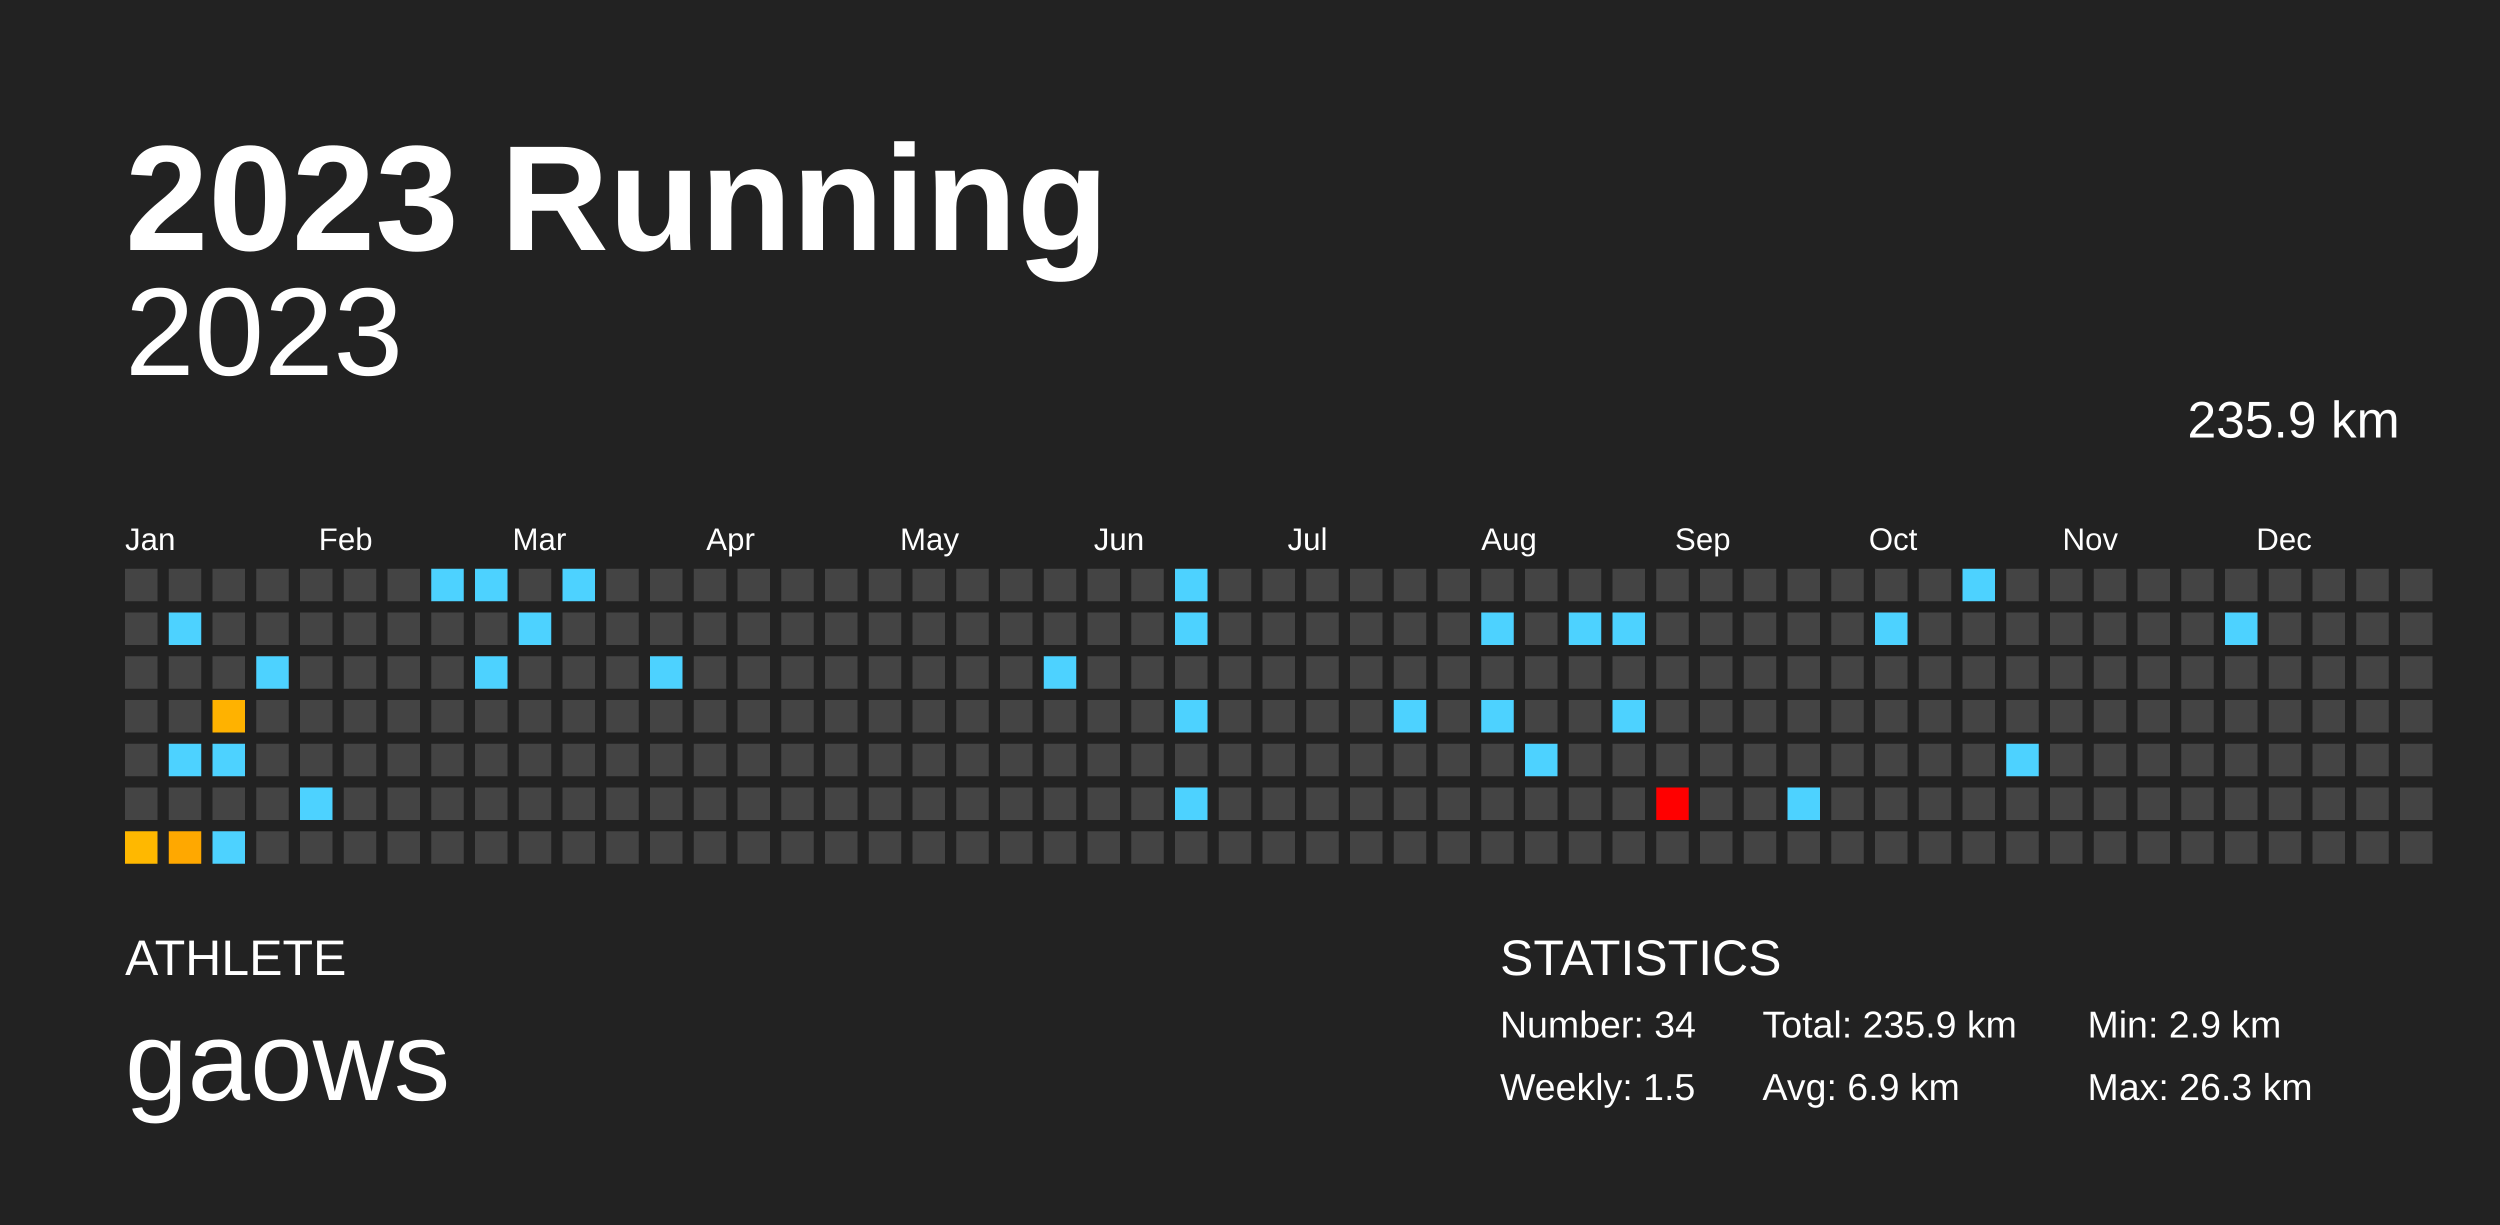
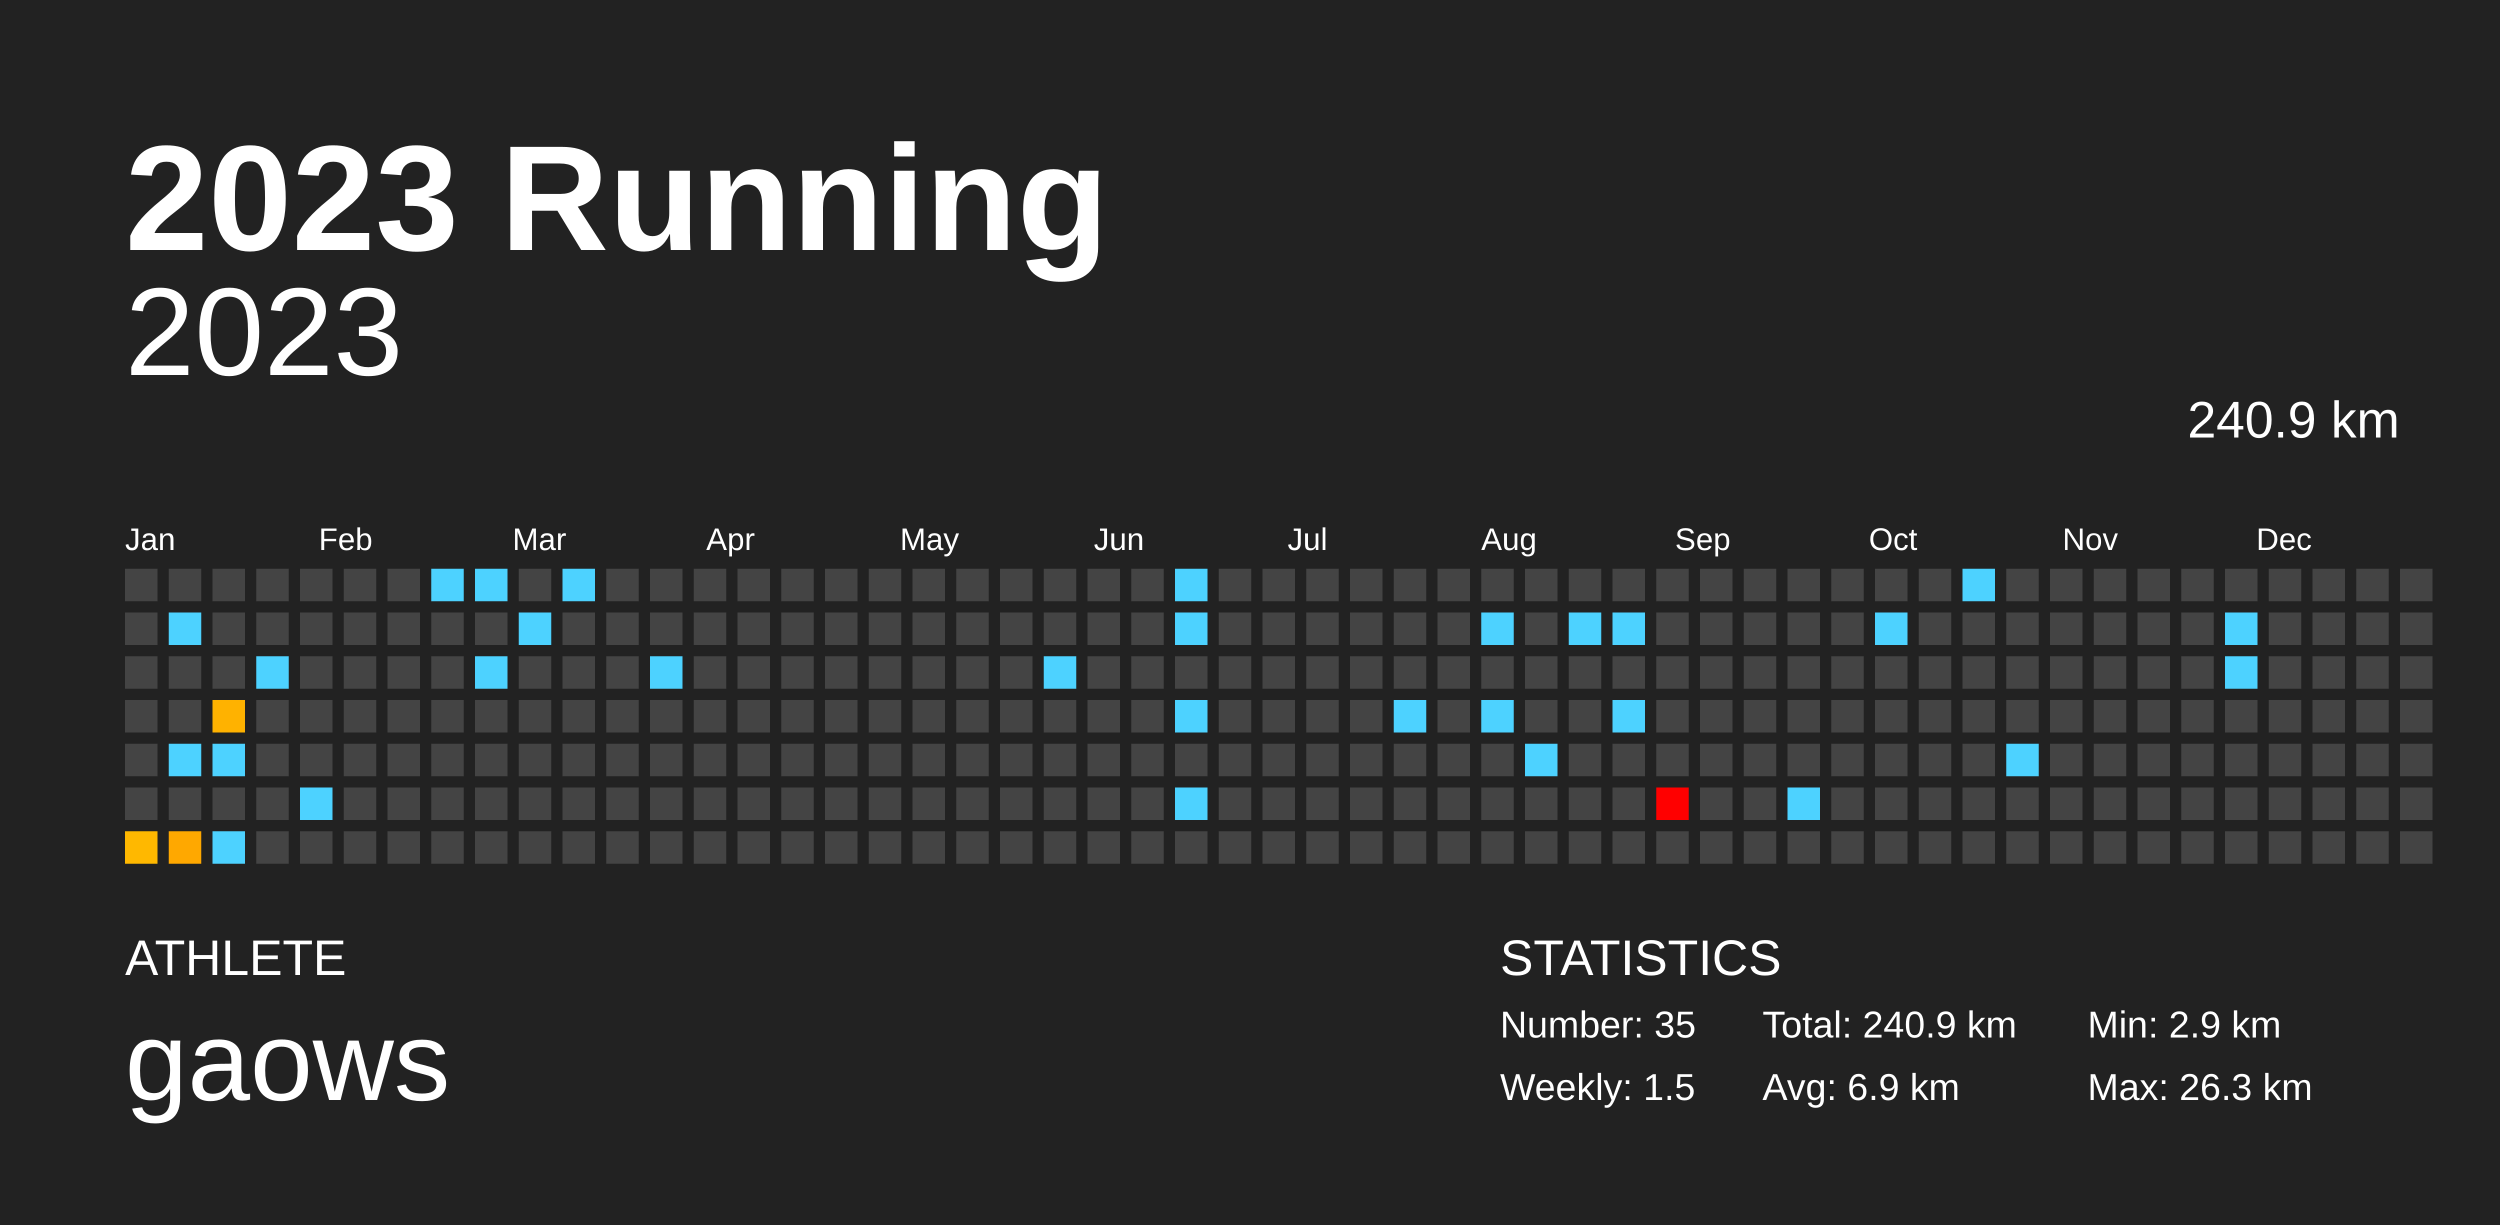
<svg xmlns="http://www.w3.org/2000/svg" baseProfile="full" height="98mm" version="1.1" viewBox="0,0,200,98" width="200mm">
  <defs />
  <rect fill="#222222" height="98" width="200" x="0" y="0" />
  <text fill="#FFFFFF" style="font-size:12px; font-family:Arial; font-weight:bold;" x="10" y="20">2023 Running</text>
  <text fill="#FFFFFF" style="font-size:4px; font-family:Arial" x="10" y="78">ATHLETE</text>
  <text fill="#FFFFFF" style="font-size:9px; font-family:Arial" x="10" y="88">gaows</text>
  <text fill="#FFFFFF" style="font-size:4px; font-family:Arial" x="120" y="78">STATISTICS</text>
-   <text fill="#FFFFFF" style="font-size:3px; font-family:Arial" x="120" y="83">Number: 34</text>
+   <text fill="#FFFFFF" style="font-size:3px; font-family:Arial" x="120" y="83">Number: 35</text>
  <text fill="#FFFFFF" style="font-size:3px; font-family:Arial" x="120" y="88">Weekly: 1.5</text>
-   <text fill="#FFFFFF" style="font-size:3px; font-family:Arial" x="141" y="83">Total: 235.9 km</text>
+   <text fill="#FFFFFF" style="font-size:3px; font-family:Arial" x="141" y="83">Total: 240.9 km</text>
  <text fill="#FFFFFF" style="font-size:3px; font-family:Arial" x="141" y="88">Avg: 6.9 km</text>
  <text fill="#FFFFFF" style="font-size:3px; font-family:Arial" x="167" y="83">Min: 2.9 km</text>
  <text fill="#FFFFFF" style="font-size:3px; font-family:Arial" x="167" y="88">Max: 26.3 km</text>
  <text alignment-baseline="hanging" fill="#FFFFFF" style="font-size:10.0px; font-family:Arial;" x="10" y="30">2023</text>
-   <text alignment-baseline="hanging" fill="#FFFFFF" style="font-size:4.125px; font-family:Arial;" x="175" y="35">235.9 km</text>
+   <text alignment-baseline="hanging" fill="#FFFFFF" style="font-size:4.125px; font-family:Arial;" x="175" y="35">240.9 km</text>
  <text fill="#FFFFFF" style="font-size:2.5px; font-family:Arial" x="10.0" y="44">Jan</text>
  <text fill="#FFFFFF" style="font-size:2.5px; font-family:Arial" x="25.5" y="44">Feb</text>
  <text fill="#FFFFFF" style="font-size:2.5px; font-family:Arial" x="41.0" y="44">Mar</text>
  <text fill="#FFFFFF" style="font-size:2.5px; font-family:Arial" x="56.5" y="44">Apr</text>
  <text fill="#FFFFFF" style="font-size:2.5px; font-family:Arial" x="72.0" y="44">May</text>
  <text fill="#FFFFFF" style="font-size:2.5px; font-family:Arial" x="87.5" y="44">Jun</text>
  <text fill="#FFFFFF" style="font-size:2.5px; font-family:Arial" x="103.0" y="44">Jul</text>
  <text fill="#FFFFFF" style="font-size:2.5px; font-family:Arial" x="118.5" y="44">Aug</text>
  <text fill="#FFFFFF" style="font-size:2.5px; font-family:Arial" x="134.0" y="44">Sep</text>
  <text fill="#FFFFFF" style="font-size:2.5px; font-family:Arial" x="149.5" y="44">Oct</text>
  <text fill="#FFFFFF" style="font-size:2.5px; font-family:Arial" x="165.0" y="44">Nov</text>
  <text fill="#FFFFFF" style="font-size:2.5px; font-family:Arial" x="180.5" y="44">Dec</text>
  <rect fill="#444444" height="2.6" width="2.6" x="10.0" y="45.5" />
  <rect fill="#444444" height="2.6" width="2.6" x="10.0" y="49.0" />
  <rect fill="#444444" height="2.6" width="2.6" x="10.0" y="52.5" />
  <rect fill="#444444" height="2.6" width="2.6" x="10.0" y="56.0" />
  <rect fill="#444444" height="2.6" width="2.6" x="10.0" y="59.5" />
  <rect fill="#444444" height="2.6" width="2.6" x="10.0" y="63.0" />
  <rect fill="#ffb800" height="2.6" width="2.6" x="10.0" y="66.5" />
  <rect fill="#444444" height="2.6" width="2.6" x="13.5" y="45.5" />
  <rect fill="#4dd2ff" height="2.6" width="2.6" x="13.5" y="49.0" />
  <rect fill="#444444" height="2.6" width="2.6" x="13.5" y="52.5" />
  <rect fill="#444444" height="2.6" width="2.6" x="13.5" y="56.0" />
  <rect fill="#4dd2ff" height="2.6" width="2.6" x="13.5" y="59.5" />
  <rect fill="#444444" height="2.6" width="2.6" x="13.5" y="63.0" />
  <rect fill="#ffa800" height="2.6" width="2.6" x="13.5" y="66.5" />
  <rect fill="#444444" height="2.6" width="2.6" x="17.0" y="45.5" />
  <rect fill="#444444" height="2.6" width="2.6" x="17.0" y="49.0" />
  <rect fill="#444444" height="2.6" width="2.6" x="17.0" y="52.5" />
  <rect fill="#ffb200" height="2.6" width="2.6" x="17.0" y="56.0" />
  <rect fill="#4dd2ff" height="2.6" width="2.6" x="17.0" y="59.5" />
  <rect fill="#444444" height="2.6" width="2.6" x="17.0" y="63.0" />
  <rect fill="#4dd2ff" height="2.6" width="2.6" x="17.0" y="66.5" />
  <rect fill="#444444" height="2.6" width="2.6" x="20.5" y="45.5" />
  <rect fill="#444444" height="2.6" width="2.6" x="20.5" y="49.0" />
  <rect fill="#4dd2ff" height="2.6" width="2.6" x="20.5" y="52.5" />
  <rect fill="#444444" height="2.6" width="2.6" x="20.5" y="56.0" />
  <rect fill="#444444" height="2.6" width="2.6" x="20.5" y="59.5" />
  <rect fill="#444444" height="2.6" width="2.6" x="20.5" y="63.0" />
  <rect fill="#444444" height="2.6" width="2.6" x="20.5" y="66.5" />
  <rect fill="#444444" height="2.6" width="2.6" x="24.0" y="45.5" />
  <rect fill="#444444" height="2.6" width="2.6" x="24.0" y="49.0" />
  <rect fill="#444444" height="2.6" width="2.6" x="24.0" y="52.5" />
  <rect fill="#444444" height="2.6" width="2.6" x="24.0" y="56.0" />
  <rect fill="#444444" height="2.6" width="2.6" x="24.0" y="59.5" />
  <rect fill="#4dd2ff" height="2.6" width="2.6" x="24.0" y="63.0" />
  <rect fill="#444444" height="2.6" width="2.6" x="24.0" y="66.5" />
  <rect fill="#444444" height="2.6" width="2.6" x="27.5" y="45.5" />
  <rect fill="#444444" height="2.6" width="2.6" x="27.5" y="49.0" />
  <rect fill="#444444" height="2.6" width="2.6" x="27.5" y="52.5" />
  <rect fill="#444444" height="2.6" width="2.6" x="27.5" y="56.0" />
  <rect fill="#444444" height="2.6" width="2.6" x="27.5" y="59.5" />
  <rect fill="#444444" height="2.6" width="2.6" x="27.5" y="63.0" />
  <rect fill="#444444" height="2.6" width="2.6" x="27.5" y="66.5" />
  <rect fill="#444444" height="2.6" width="2.6" x="31.0" y="45.5" />
  <rect fill="#444444" height="2.6" width="2.6" x="31.0" y="49.0" />
  <rect fill="#444444" height="2.6" width="2.6" x="31.0" y="52.5" />
  <rect fill="#444444" height="2.6" width="2.6" x="31.0" y="56.0" />
  <rect fill="#444444" height="2.6" width="2.6" x="31.0" y="59.5" />
  <rect fill="#444444" height="2.6" width="2.6" x="31.0" y="63.0" />
  <rect fill="#444444" height="2.6" width="2.6" x="31.0" y="66.5" />
  <rect fill="#4dd2ff" height="2.6" width="2.6" x="34.5" y="45.5" />
  <rect fill="#444444" height="2.6" width="2.6" x="34.5" y="49.0" />
  <rect fill="#444444" height="2.6" width="2.6" x="34.5" y="52.5" />
  <rect fill="#444444" height="2.6" width="2.6" x="34.5" y="56.0" />
  <rect fill="#444444" height="2.6" width="2.6" x="34.5" y="59.5" />
  <rect fill="#444444" height="2.6" width="2.6" x="34.5" y="63.0" />
  <rect fill="#444444" height="2.6" width="2.6" x="34.5" y="66.5" />
  <rect fill="#4dd2ff" height="2.6" width="2.6" x="38.0" y="45.5" />
  <rect fill="#444444" height="2.6" width="2.6" x="38.0" y="49.0" />
  <rect fill="#4dd2ff" height="2.6" width="2.6" x="38.0" y="52.5" />
  <rect fill="#444444" height="2.6" width="2.6" x="38.0" y="56.0" />
  <rect fill="#444444" height="2.6" width="2.6" x="38.0" y="59.5" />
  <rect fill="#444444" height="2.6" width="2.6" x="38.0" y="63.0" />
  <rect fill="#444444" height="2.6" width="2.6" x="38.0" y="66.5" />
  <rect fill="#444444" height="2.6" width="2.6" x="41.5" y="45.5" />
  <rect fill="#4dd2ff" height="2.6" width="2.6" x="41.5" y="49.0" />
  <rect fill="#444444" height="2.6" width="2.6" x="41.5" y="52.5" />
  <rect fill="#444444" height="2.6" width="2.6" x="41.5" y="56.0" />
  <rect fill="#444444" height="2.6" width="2.6" x="41.5" y="59.5" />
  <rect fill="#444444" height="2.6" width="2.6" x="41.5" y="63.0" />
  <rect fill="#444444" height="2.6" width="2.6" x="41.5" y="66.5" />
  <rect fill="#4dd2ff" height="2.6" width="2.6" x="45.0" y="45.5" />
  <rect fill="#444444" height="2.6" width="2.6" x="45.0" y="49.0" />
  <rect fill="#444444" height="2.6" width="2.6" x="45.0" y="52.5" />
  <rect fill="#444444" height="2.6" width="2.6" x="45.0" y="56.0" />
  <rect fill="#444444" height="2.6" width="2.6" x="45.0" y="59.5" />
  <rect fill="#444444" height="2.6" width="2.6" x="45.0" y="63.0" />
  <rect fill="#444444" height="2.6" width="2.6" x="45.0" y="66.5" />
  <rect fill="#444444" height="2.6" width="2.6" x="48.5" y="45.5" />
  <rect fill="#444444" height="2.6" width="2.6" x="48.5" y="49.0" />
  <rect fill="#444444" height="2.6" width="2.6" x="48.5" y="52.5" />
  <rect fill="#444444" height="2.6" width="2.6" x="48.5" y="56.0" />
  <rect fill="#444444" height="2.6" width="2.6" x="48.5" y="59.5" />
  <rect fill="#444444" height="2.6" width="2.6" x="48.5" y="63.0" />
  <rect fill="#444444" height="2.6" width="2.6" x="48.5" y="66.5" />
  <rect fill="#444444" height="2.6" width="2.6" x="52.0" y="45.5" />
  <rect fill="#444444" height="2.6" width="2.6" x="52.0" y="49.0" />
  <rect fill="#4dd2ff" height="2.6" width="2.6" x="52.0" y="52.5" />
  <rect fill="#444444" height="2.6" width="2.6" x="52.0" y="56.0" />
  <rect fill="#444444" height="2.6" width="2.6" x="52.0" y="59.5" />
  <rect fill="#444444" height="2.6" width="2.6" x="52.0" y="63.0" />
  <rect fill="#444444" height="2.6" width="2.6" x="52.0" y="66.5" />
  <rect fill="#444444" height="2.6" width="2.6" x="55.5" y="45.5" />
  <rect fill="#444444" height="2.6" width="2.6" x="55.5" y="49.0" />
  <rect fill="#444444" height="2.6" width="2.6" x="55.5" y="52.5" />
  <rect fill="#444444" height="2.6" width="2.6" x="55.5" y="56.0" />
  <rect fill="#444444" height="2.6" width="2.6" x="55.5" y="59.5" />
  <rect fill="#444444" height="2.6" width="2.6" x="55.5" y="63.0" />
  <rect fill="#444444" height="2.6" width="2.6" x="55.5" y="66.5" />
  <rect fill="#444444" height="2.6" width="2.6" x="59.0" y="45.5" />
  <rect fill="#444444" height="2.6" width="2.6" x="59.0" y="49.0" />
  <rect fill="#444444" height="2.6" width="2.6" x="59.0" y="52.5" />
  <rect fill="#444444" height="2.6" width="2.6" x="59.0" y="56.0" />
  <rect fill="#444444" height="2.6" width="2.6" x="59.0" y="59.5" />
  <rect fill="#444444" height="2.6" width="2.6" x="59.0" y="63.0" />
  <rect fill="#444444" height="2.6" width="2.6" x="59.0" y="66.5" />
  <rect fill="#444444" height="2.6" width="2.6" x="62.5" y="45.5" />
  <rect fill="#444444" height="2.6" width="2.6" x="62.5" y="49.0" />
  <rect fill="#444444" height="2.6" width="2.6" x="62.5" y="52.5" />
  <rect fill="#444444" height="2.6" width="2.6" x="62.5" y="56.0" />
  <rect fill="#444444" height="2.6" width="2.6" x="62.5" y="59.5" />
  <rect fill="#444444" height="2.6" width="2.6" x="62.5" y="63.0" />
  <rect fill="#444444" height="2.6" width="2.6" x="62.5" y="66.5" />
  <rect fill="#444444" height="2.6" width="2.6" x="66.0" y="45.5" />
  <rect fill="#444444" height="2.6" width="2.6" x="66.0" y="49.0" />
  <rect fill="#444444" height="2.6" width="2.6" x="66.0" y="52.5" />
  <rect fill="#444444" height="2.6" width="2.6" x="66.0" y="56.0" />
  <rect fill="#444444" height="2.6" width="2.6" x="66.0" y="59.5" />
  <rect fill="#444444" height="2.6" width="2.6" x="66.0" y="63.0" />
  <rect fill="#444444" height="2.6" width="2.6" x="66.0" y="66.5" />
  <rect fill="#444444" height="2.6" width="2.6" x="69.5" y="45.5" />
  <rect fill="#444444" height="2.6" width="2.6" x="69.5" y="49.0" />
  <rect fill="#444444" height="2.6" width="2.6" x="69.5" y="52.5" />
  <rect fill="#444444" height="2.6" width="2.6" x="69.5" y="56.0" />
  <rect fill="#444444" height="2.6" width="2.6" x="69.5" y="59.5" />
  <rect fill="#444444" height="2.6" width="2.6" x="69.5" y="63.0" />
  <rect fill="#444444" height="2.6" width="2.6" x="69.5" y="66.5" />
  <rect fill="#444444" height="2.6" width="2.6" x="73.0" y="45.5" />
  <rect fill="#444444" height="2.6" width="2.6" x="73.0" y="49.0" />
  <rect fill="#444444" height="2.6" width="2.6" x="73.0" y="52.5" />
  <rect fill="#444444" height="2.6" width="2.6" x="73.0" y="56.0" />
  <rect fill="#444444" height="2.6" width="2.6" x="73.0" y="59.5" />
  <rect fill="#444444" height="2.6" width="2.6" x="73.0" y="63.0" />
  <rect fill="#444444" height="2.6" width="2.6" x="73.0" y="66.5" />
  <rect fill="#444444" height="2.6" width="2.6" x="76.5" y="45.5" />
  <rect fill="#444444" height="2.6" width="2.6" x="76.5" y="49.0" />
  <rect fill="#444444" height="2.6" width="2.6" x="76.5" y="52.5" />
  <rect fill="#444444" height="2.6" width="2.6" x="76.5" y="56.0" />
  <rect fill="#444444" height="2.6" width="2.6" x="76.5" y="59.5" />
  <rect fill="#444444" height="2.6" width="2.6" x="76.5" y="63.0" />
  <rect fill="#444444" height="2.6" width="2.6" x="76.5" y="66.5" />
  <rect fill="#444444" height="2.6" width="2.6" x="80.0" y="45.5" />
  <rect fill="#444444" height="2.6" width="2.6" x="80.0" y="49.0" />
  <rect fill="#444444" height="2.6" width="2.6" x="80.0" y="52.5" />
  <rect fill="#444444" height="2.6" width="2.6" x="80.0" y="56.0" />
  <rect fill="#444444" height="2.6" width="2.6" x="80.0" y="59.5" />
  <rect fill="#444444" height="2.6" width="2.6" x="80.0" y="63.0" />
  <rect fill="#444444" height="2.6" width="2.6" x="80.0" y="66.5" />
  <rect fill="#444444" height="2.6" width="2.6" x="83.5" y="45.5" />
  <rect fill="#444444" height="2.6" width="2.6" x="83.5" y="49.0" />
  <rect fill="#4dd2ff" height="2.6" width="2.6" x="83.5" y="52.5" />
  <rect fill="#444444" height="2.6" width="2.6" x="83.5" y="56.0" />
  <rect fill="#444444" height="2.6" width="2.6" x="83.5" y="59.5" />
  <rect fill="#444444" height="2.6" width="2.6" x="83.5" y="63.0" />
  <rect fill="#444444" height="2.6" width="2.6" x="83.5" y="66.5" />
  <rect fill="#444444" height="2.6" width="2.6" x="87.0" y="45.5" />
  <rect fill="#444444" height="2.6" width="2.6" x="87.0" y="49.0" />
  <rect fill="#444444" height="2.6" width="2.6" x="87.0" y="52.5" />
  <rect fill="#444444" height="2.6" width="2.6" x="87.0" y="56.0" />
  <rect fill="#444444" height="2.6" width="2.6" x="87.0" y="59.5" />
  <rect fill="#444444" height="2.6" width="2.6" x="87.0" y="63.0" />
  <rect fill="#444444" height="2.6" width="2.6" x="87.0" y="66.5" />
  <rect fill="#444444" height="2.6" width="2.6" x="90.5" y="45.5" />
  <rect fill="#444444" height="2.6" width="2.6" x="90.5" y="49.0" />
  <rect fill="#444444" height="2.6" width="2.6" x="90.5" y="52.5" />
  <rect fill="#444444" height="2.6" width="2.6" x="90.5" y="56.0" />
  <rect fill="#444444" height="2.6" width="2.6" x="90.5" y="59.5" />
  <rect fill="#444444" height="2.6" width="2.6" x="90.5" y="63.0" />
  <rect fill="#444444" height="2.6" width="2.6" x="90.5" y="66.5" />
  <rect fill="#4dd2ff" height="2.6" width="2.6" x="94.0" y="45.5" />
  <rect fill="#4dd2ff" height="2.6" width="2.6" x="94.0" y="49.0" />
  <rect fill="#444444" height="2.6" width="2.6" x="94.0" y="52.5" />
  <rect fill="#4dd2ff" height="2.6" width="2.6" x="94.0" y="56.0" />
  <rect fill="#444444" height="2.6" width="2.6" x="94.0" y="59.5" />
  <rect fill="#4dd2ff" height="2.6" width="2.6" x="94.0" y="63.0" />
  <rect fill="#444444" height="2.6" width="2.6" x="94.0" y="66.5" />
  <rect fill="#444444" height="2.6" width="2.6" x="97.5" y="45.5" />
  <rect fill="#444444" height="2.6" width="2.6" x="97.5" y="49.0" />
  <rect fill="#444444" height="2.6" width="2.6" x="97.5" y="52.5" />
  <rect fill="#444444" height="2.6" width="2.6" x="97.5" y="56.0" />
  <rect fill="#444444" height="2.6" width="2.6" x="97.5" y="59.5" />
  <rect fill="#444444" height="2.6" width="2.6" x="97.5" y="63.0" />
  <rect fill="#444444" height="2.6" width="2.6" x="97.5" y="66.5" />
  <rect fill="#444444" height="2.6" width="2.6" x="101.0" y="45.5" />
  <rect fill="#444444" height="2.6" width="2.6" x="101.0" y="49.0" />
  <rect fill="#444444" height="2.6" width="2.6" x="101.0" y="52.5" />
  <rect fill="#444444" height="2.6" width="2.6" x="101.0" y="56.0" />
  <rect fill="#444444" height="2.6" width="2.6" x="101.0" y="59.5" />
  <rect fill="#444444" height="2.6" width="2.6" x="101.0" y="63.0" />
  <rect fill="#444444" height="2.6" width="2.6" x="101.0" y="66.5" />
  <rect fill="#444444" height="2.6" width="2.6" x="104.5" y="45.5" />
  <rect fill="#444444" height="2.6" width="2.6" x="104.5" y="49.0" />
  <rect fill="#444444" height="2.6" width="2.6" x="104.5" y="52.5" />
  <rect fill="#444444" height="2.6" width="2.6" x="104.5" y="56.0" />
  <rect fill="#444444" height="2.6" width="2.6" x="104.5" y="59.5" />
  <rect fill="#444444" height="2.6" width="2.6" x="104.5" y="63.0" />
  <rect fill="#444444" height="2.6" width="2.6" x="104.5" y="66.5" />
  <rect fill="#444444" height="2.6" width="2.6" x="108.0" y="45.5" />
  <rect fill="#444444" height="2.6" width="2.6" x="108.0" y="49.0" />
  <rect fill="#444444" height="2.6" width="2.6" x="108.0" y="52.5" />
  <rect fill="#444444" height="2.6" width="2.6" x="108.0" y="56.0" />
  <rect fill="#444444" height="2.6" width="2.6" x="108.0" y="59.5" />
  <rect fill="#444444" height="2.6" width="2.6" x="108.0" y="63.0" />
  <rect fill="#444444" height="2.6" width="2.6" x="108.0" y="66.5" />
  <rect fill="#444444" height="2.6" width="2.6" x="111.5" y="45.5" />
  <rect fill="#444444" height="2.6" width="2.6" x="111.5" y="49.0" />
  <rect fill="#444444" height="2.6" width="2.6" x="111.5" y="52.5" />
  <rect fill="#4dd2ff" height="2.6" width="2.6" x="111.5" y="56.0" />
  <rect fill="#444444" height="2.6" width="2.6" x="111.5" y="59.5" />
  <rect fill="#444444" height="2.6" width="2.6" x="111.5" y="63.0" />
  <rect fill="#444444" height="2.6" width="2.6" x="111.5" y="66.5" />
  <rect fill="#444444" height="2.6" width="2.6" x="115.0" y="45.5" />
  <rect fill="#444444" height="2.6" width="2.6" x="115.0" y="49.0" />
  <rect fill="#444444" height="2.6" width="2.6" x="115.0" y="52.5" />
  <rect fill="#444444" height="2.6" width="2.6" x="115.0" y="56.0" />
  <rect fill="#444444" height="2.6" width="2.6" x="115.0" y="59.5" />
  <rect fill="#444444" height="2.6" width="2.6" x="115.0" y="63.0" />
  <rect fill="#444444" height="2.6" width="2.6" x="115.0" y="66.5" />
  <rect fill="#444444" height="2.6" width="2.6" x="118.5" y="45.5" />
  <rect fill="#4dd2ff" height="2.6" width="2.6" x="118.5" y="49.0" />
  <rect fill="#444444" height="2.6" width="2.6" x="118.5" y="52.5" />
  <rect fill="#4dd2ff" height="2.6" width="2.6" x="118.5" y="56.0" />
  <rect fill="#444444" height="2.6" width="2.6" x="118.5" y="59.5" />
  <rect fill="#444444" height="2.6" width="2.6" x="118.5" y="63.0" />
  <rect fill="#444444" height="2.6" width="2.6" x="118.5" y="66.5" />
  <rect fill="#444444" height="2.6" width="2.6" x="122.0" y="45.5" />
  <rect fill="#444444" height="2.6" width="2.6" x="122.0" y="49.0" />
  <rect fill="#444444" height="2.6" width="2.6" x="122.0" y="52.5" />
  <rect fill="#444444" height="2.6" width="2.6" x="122.0" y="56.0" />
  <rect fill="#4dd2ff" height="2.6" width="2.6" x="122.0" y="59.5" />
  <rect fill="#444444" height="2.6" width="2.6" x="122.0" y="63.0" />
  <rect fill="#444444" height="2.6" width="2.6" x="122.0" y="66.5" />
  <rect fill="#444444" height="2.6" width="2.6" x="125.5" y="45.5" />
  <rect fill="#4dd2ff" height="2.6" width="2.6" x="125.5" y="49.0" />
  <rect fill="#444444" height="2.6" width="2.6" x="125.5" y="52.5" />
  <rect fill="#444444" height="2.6" width="2.6" x="125.5" y="56.0" />
  <rect fill="#444444" height="2.6" width="2.6" x="125.5" y="59.5" />
  <rect fill="#444444" height="2.6" width="2.6" x="125.5" y="63.0" />
  <rect fill="#444444" height="2.6" width="2.6" x="125.5" y="66.5" />
  <rect fill="#444444" height="2.6" width="2.6" x="129.0" y="45.5" />
  <rect fill="#4dd2ff" height="2.6" width="2.6" x="129.0" y="49.0" />
  <rect fill="#444444" height="2.6" width="2.6" x="129.0" y="52.5" />
  <rect fill="#4dd2ff" height="2.6" width="2.6" x="129.0" y="56.0" />
  <rect fill="#444444" height="2.6" width="2.6" x="129.0" y="59.5" />
  <rect fill="#444444" height="2.6" width="2.6" x="129.0" y="63.0" />
  <rect fill="#444444" height="2.6" width="2.6" x="129.0" y="66.5" />
  <rect fill="#444444" height="2.6" width="2.6" x="132.5" y="45.5" />
  <rect fill="#444444" height="2.6" width="2.6" x="132.5" y="49.0" />
  <rect fill="#444444" height="2.6" width="2.6" x="132.5" y="52.5" />
  <rect fill="#444444" height="2.6" width="2.6" x="132.5" y="56.0" />
  <rect fill="#444444" height="2.6" width="2.6" x="132.5" y="59.5" />
  <rect fill="red" height="2.6" width="2.6" x="132.5" y="63.0" />
  <rect fill="#444444" height="2.6" width="2.6" x="132.5" y="66.5" />
  <rect fill="#444444" height="2.6" width="2.6" x="136.0" y="45.5" />
  <rect fill="#444444" height="2.6" width="2.6" x="136.0" y="49.0" />
  <rect fill="#444444" height="2.6" width="2.6" x="136.0" y="52.5" />
  <rect fill="#444444" height="2.6" width="2.6" x="136.0" y="56.0" />
  <rect fill="#444444" height="2.6" width="2.6" x="136.0" y="59.5" />
  <rect fill="#444444" height="2.6" width="2.6" x="136.0" y="63.0" />
  <rect fill="#444444" height="2.6" width="2.6" x="136.0" y="66.5" />
  <rect fill="#444444" height="2.6" width="2.6" x="139.5" y="45.5" />
  <rect fill="#444444" height="2.6" width="2.6" x="139.5" y="49.0" />
  <rect fill="#444444" height="2.6" width="2.6" x="139.5" y="52.5" />
  <rect fill="#444444" height="2.6" width="2.6" x="139.5" y="56.0" />
  <rect fill="#444444" height="2.6" width="2.6" x="139.5" y="59.5" />
  <rect fill="#444444" height="2.6" width="2.6" x="139.5" y="63.0" />
  <rect fill="#444444" height="2.6" width="2.6" x="139.5" y="66.5" />
  <rect fill="#444444" height="2.6" width="2.6" x="143.0" y="45.5" />
  <rect fill="#444444" height="2.6" width="2.6" x="143.0" y="49.0" />
  <rect fill="#444444" height="2.6" width="2.6" x="143.0" y="52.5" />
  <rect fill="#444444" height="2.6" width="2.6" x="143.0" y="56.0" />
  <rect fill="#444444" height="2.6" width="2.6" x="143.0" y="59.5" />
  <rect fill="#4dd2ff" height="2.6" width="2.6" x="143.0" y="63.0" />
  <rect fill="#444444" height="2.6" width="2.6" x="143.0" y="66.5" />
  <rect fill="#444444" height="2.6" width="2.6" x="146.5" y="45.5" />
  <rect fill="#444444" height="2.6" width="2.6" x="146.5" y="49.0" />
  <rect fill="#444444" height="2.6" width="2.6" x="146.5" y="52.5" />
  <rect fill="#444444" height="2.6" width="2.6" x="146.5" y="56.0" />
  <rect fill="#444444" height="2.6" width="2.6" x="146.5" y="59.5" />
  <rect fill="#444444" height="2.6" width="2.6" x="146.5" y="63.0" />
  <rect fill="#444444" height="2.6" width="2.6" x="146.5" y="66.5" />
  <rect fill="#444444" height="2.6" width="2.6" x="150.0" y="45.5" />
  <rect fill="#4dd2ff" height="2.6" width="2.6" x="150.0" y="49.0" />
  <rect fill="#444444" height="2.6" width="2.6" x="150.0" y="52.5" />
  <rect fill="#444444" height="2.6" width="2.6" x="150.0" y="56.0" />
  <rect fill="#444444" height="2.6" width="2.6" x="150.0" y="59.5" />
  <rect fill="#444444" height="2.6" width="2.6" x="150.0" y="63.0" />
  <rect fill="#444444" height="2.6" width="2.6" x="150.0" y="66.5" />
  <rect fill="#444444" height="2.6" width="2.6" x="153.5" y="45.5" />
  <rect fill="#444444" height="2.6" width="2.6" x="153.5" y="49.0" />
  <rect fill="#444444" height="2.6" width="2.6" x="153.5" y="52.5" />
  <rect fill="#444444" height="2.6" width="2.6" x="153.5" y="56.0" />
  <rect fill="#444444" height="2.6" width="2.6" x="153.5" y="59.5" />
  <rect fill="#444444" height="2.6" width="2.6" x="153.5" y="63.0" />
  <rect fill="#444444" height="2.6" width="2.6" x="153.5" y="66.5" />
  <rect fill="#4dd2ff" height="2.6" width="2.6" x="157.0" y="45.5" />
  <rect fill="#444444" height="2.6" width="2.6" x="157.0" y="49.0" />
  <rect fill="#444444" height="2.6" width="2.6" x="157.0" y="52.5" />
  <rect fill="#444444" height="2.6" width="2.6" x="157.0" y="56.0" />
  <rect fill="#444444" height="2.6" width="2.6" x="157.0" y="59.5" />
  <rect fill="#444444" height="2.6" width="2.6" x="157.0" y="63.0" />
  <rect fill="#444444" height="2.6" width="2.6" x="157.0" y="66.5" />
  <rect fill="#444444" height="2.6" width="2.6" x="160.5" y="45.5" />
  <rect fill="#444444" height="2.6" width="2.6" x="160.5" y="49.0" />
  <rect fill="#444444" height="2.6" width="2.6" x="160.5" y="52.5" />
  <rect fill="#444444" height="2.6" width="2.6" x="160.5" y="56.0" />
  <rect fill="#4dd2ff" height="2.6" width="2.6" x="160.5" y="59.5" />
  <rect fill="#444444" height="2.6" width="2.6" x="160.5" y="63.0" />
  <rect fill="#444444" height="2.6" width="2.6" x="160.5" y="66.5" />
  <rect fill="#444444" height="2.6" width="2.6" x="164.0" y="45.5" />
  <rect fill="#444444" height="2.6" width="2.6" x="164.0" y="49.0" />
  <rect fill="#444444" height="2.6" width="2.6" x="164.0" y="52.5" />
  <rect fill="#444444" height="2.6" width="2.6" x="164.0" y="56.0" />
  <rect fill="#444444" height="2.6" width="2.6" x="164.0" y="59.5" />
  <rect fill="#444444" height="2.6" width="2.6" x="164.0" y="63.0" />
  <rect fill="#444444" height="2.6" width="2.6" x="164.0" y="66.5" />
  <rect fill="#444444" height="2.6" width="2.6" x="167.5" y="45.5" />
  <rect fill="#444444" height="2.6" width="2.6" x="167.5" y="49.0" />
  <rect fill="#444444" height="2.6" width="2.6" x="167.5" y="52.5" />
  <rect fill="#444444" height="2.6" width="2.6" x="167.5" y="56.0" />
  <rect fill="#444444" height="2.6" width="2.6" x="167.5" y="59.5" />
  <rect fill="#444444" height="2.6" width="2.6" x="167.5" y="63.0" />
  <rect fill="#444444" height="2.6" width="2.6" x="167.5" y="66.5" />
  <rect fill="#444444" height="2.6" width="2.6" x="171.0" y="45.5" />
  <rect fill="#444444" height="2.6" width="2.6" x="171.0" y="49.0" />
  <rect fill="#444444" height="2.6" width="2.6" x="171.0" y="52.5" />
  <rect fill="#444444" height="2.6" width="2.6" x="171.0" y="56.0" />
  <rect fill="#444444" height="2.6" width="2.6" x="171.0" y="59.5" />
  <rect fill="#444444" height="2.6" width="2.6" x="171.0" y="63.0" />
  <rect fill="#444444" height="2.6" width="2.6" x="171.0" y="66.5" />
  <rect fill="#444444" height="2.6" width="2.6" x="174.5" y="45.5" />
  <rect fill="#444444" height="2.6" width="2.6" x="174.5" y="49.0" />
  <rect fill="#444444" height="2.6" width="2.6" x="174.5" y="52.5" />
  <rect fill="#444444" height="2.6" width="2.6" x="174.5" y="56.0" />
  <rect fill="#444444" height="2.6" width="2.6" x="174.5" y="59.5" />
  <rect fill="#444444" height="2.6" width="2.6" x="174.5" y="63.0" />
  <rect fill="#444444" height="2.6" width="2.6" x="174.5" y="66.5" />
  <rect fill="#444444" height="2.6" width="2.6" x="178.0" y="45.5" />
  <rect fill="#4dd2ff" height="2.6" width="2.6" x="178.0" y="49.0" />
-   <rect fill="#444444" height="2.6" width="2.6" x="178.0" y="52.5" />
+   <rect fill="#4dd2ff" height="2.6" width="2.6" x="178.0" y="52.5" />
  <rect fill="#444444" height="2.6" width="2.6" x="178.0" y="56.0" />
  <rect fill="#444444" height="2.6" width="2.6" x="178.0" y="59.5" />
  <rect fill="#444444" height="2.6" width="2.6" x="178.0" y="63.0" />
  <rect fill="#444444" height="2.6" width="2.6" x="178.0" y="66.5" />
  <rect fill="#444444" height="2.6" width="2.6" x="181.5" y="45.5" />
  <rect fill="#444444" height="2.6" width="2.6" x="181.5" y="49.0" />
  <rect fill="#444444" height="2.6" width="2.6" x="181.5" y="52.5" />
  <rect fill="#444444" height="2.6" width="2.6" x="181.5" y="56.0" />
  <rect fill="#444444" height="2.6" width="2.6" x="181.5" y="59.5" />
  <rect fill="#444444" height="2.6" width="2.6" x="181.5" y="63.0" />
  <rect fill="#444444" height="2.6" width="2.6" x="181.5" y="66.5" />
  <rect fill="#444444" height="2.6" width="2.6" x="185.0" y="45.5" />
  <rect fill="#444444" height="2.6" width="2.6" x="185.0" y="49.0" />
  <rect fill="#444444" height="2.6" width="2.6" x="185.0" y="52.5" />
  <rect fill="#444444" height="2.6" width="2.6" x="185.0" y="56.0" />
  <rect fill="#444444" height="2.6" width="2.6" x="185.0" y="59.5" />
  <rect fill="#444444" height="2.6" width="2.6" x="185.0" y="63.0" />
  <rect fill="#444444" height="2.6" width="2.6" x="185.0" y="66.5" />
  <rect fill="#444444" height="2.6" width="2.6" x="188.5" y="45.5" />
  <rect fill="#444444" height="2.6" width="2.6" x="188.5" y="49.0" />
  <rect fill="#444444" height="2.6" width="2.6" x="188.5" y="52.5" />
  <rect fill="#444444" height="2.6" width="2.6" x="188.5" y="56.0" />
  <rect fill="#444444" height="2.6" width="2.6" x="188.5" y="59.5" />
  <rect fill="#444444" height="2.6" width="2.6" x="188.5" y="63.0" />
  <rect fill="#444444" height="2.6" width="2.6" x="188.5" y="66.5" />
  <rect fill="#444444" height="2.6" width="2.6" x="192.0" y="45.5" />
  <rect fill="#444444" height="2.6" width="2.6" x="192.0" y="49.0" />
  <rect fill="#444444" height="2.6" width="2.6" x="192.0" y="52.5" />
  <rect fill="#444444" height="2.6" width="2.6" x="192.0" y="56.0" />
  <rect fill="#444444" height="2.6" width="2.6" x="192.0" y="59.5" />
  <rect fill="#444444" height="2.6" width="2.6" x="192.0" y="63.0" />
  <rect fill="#444444" height="2.6" width="2.6" x="192.0" y="66.5" />
</svg>
